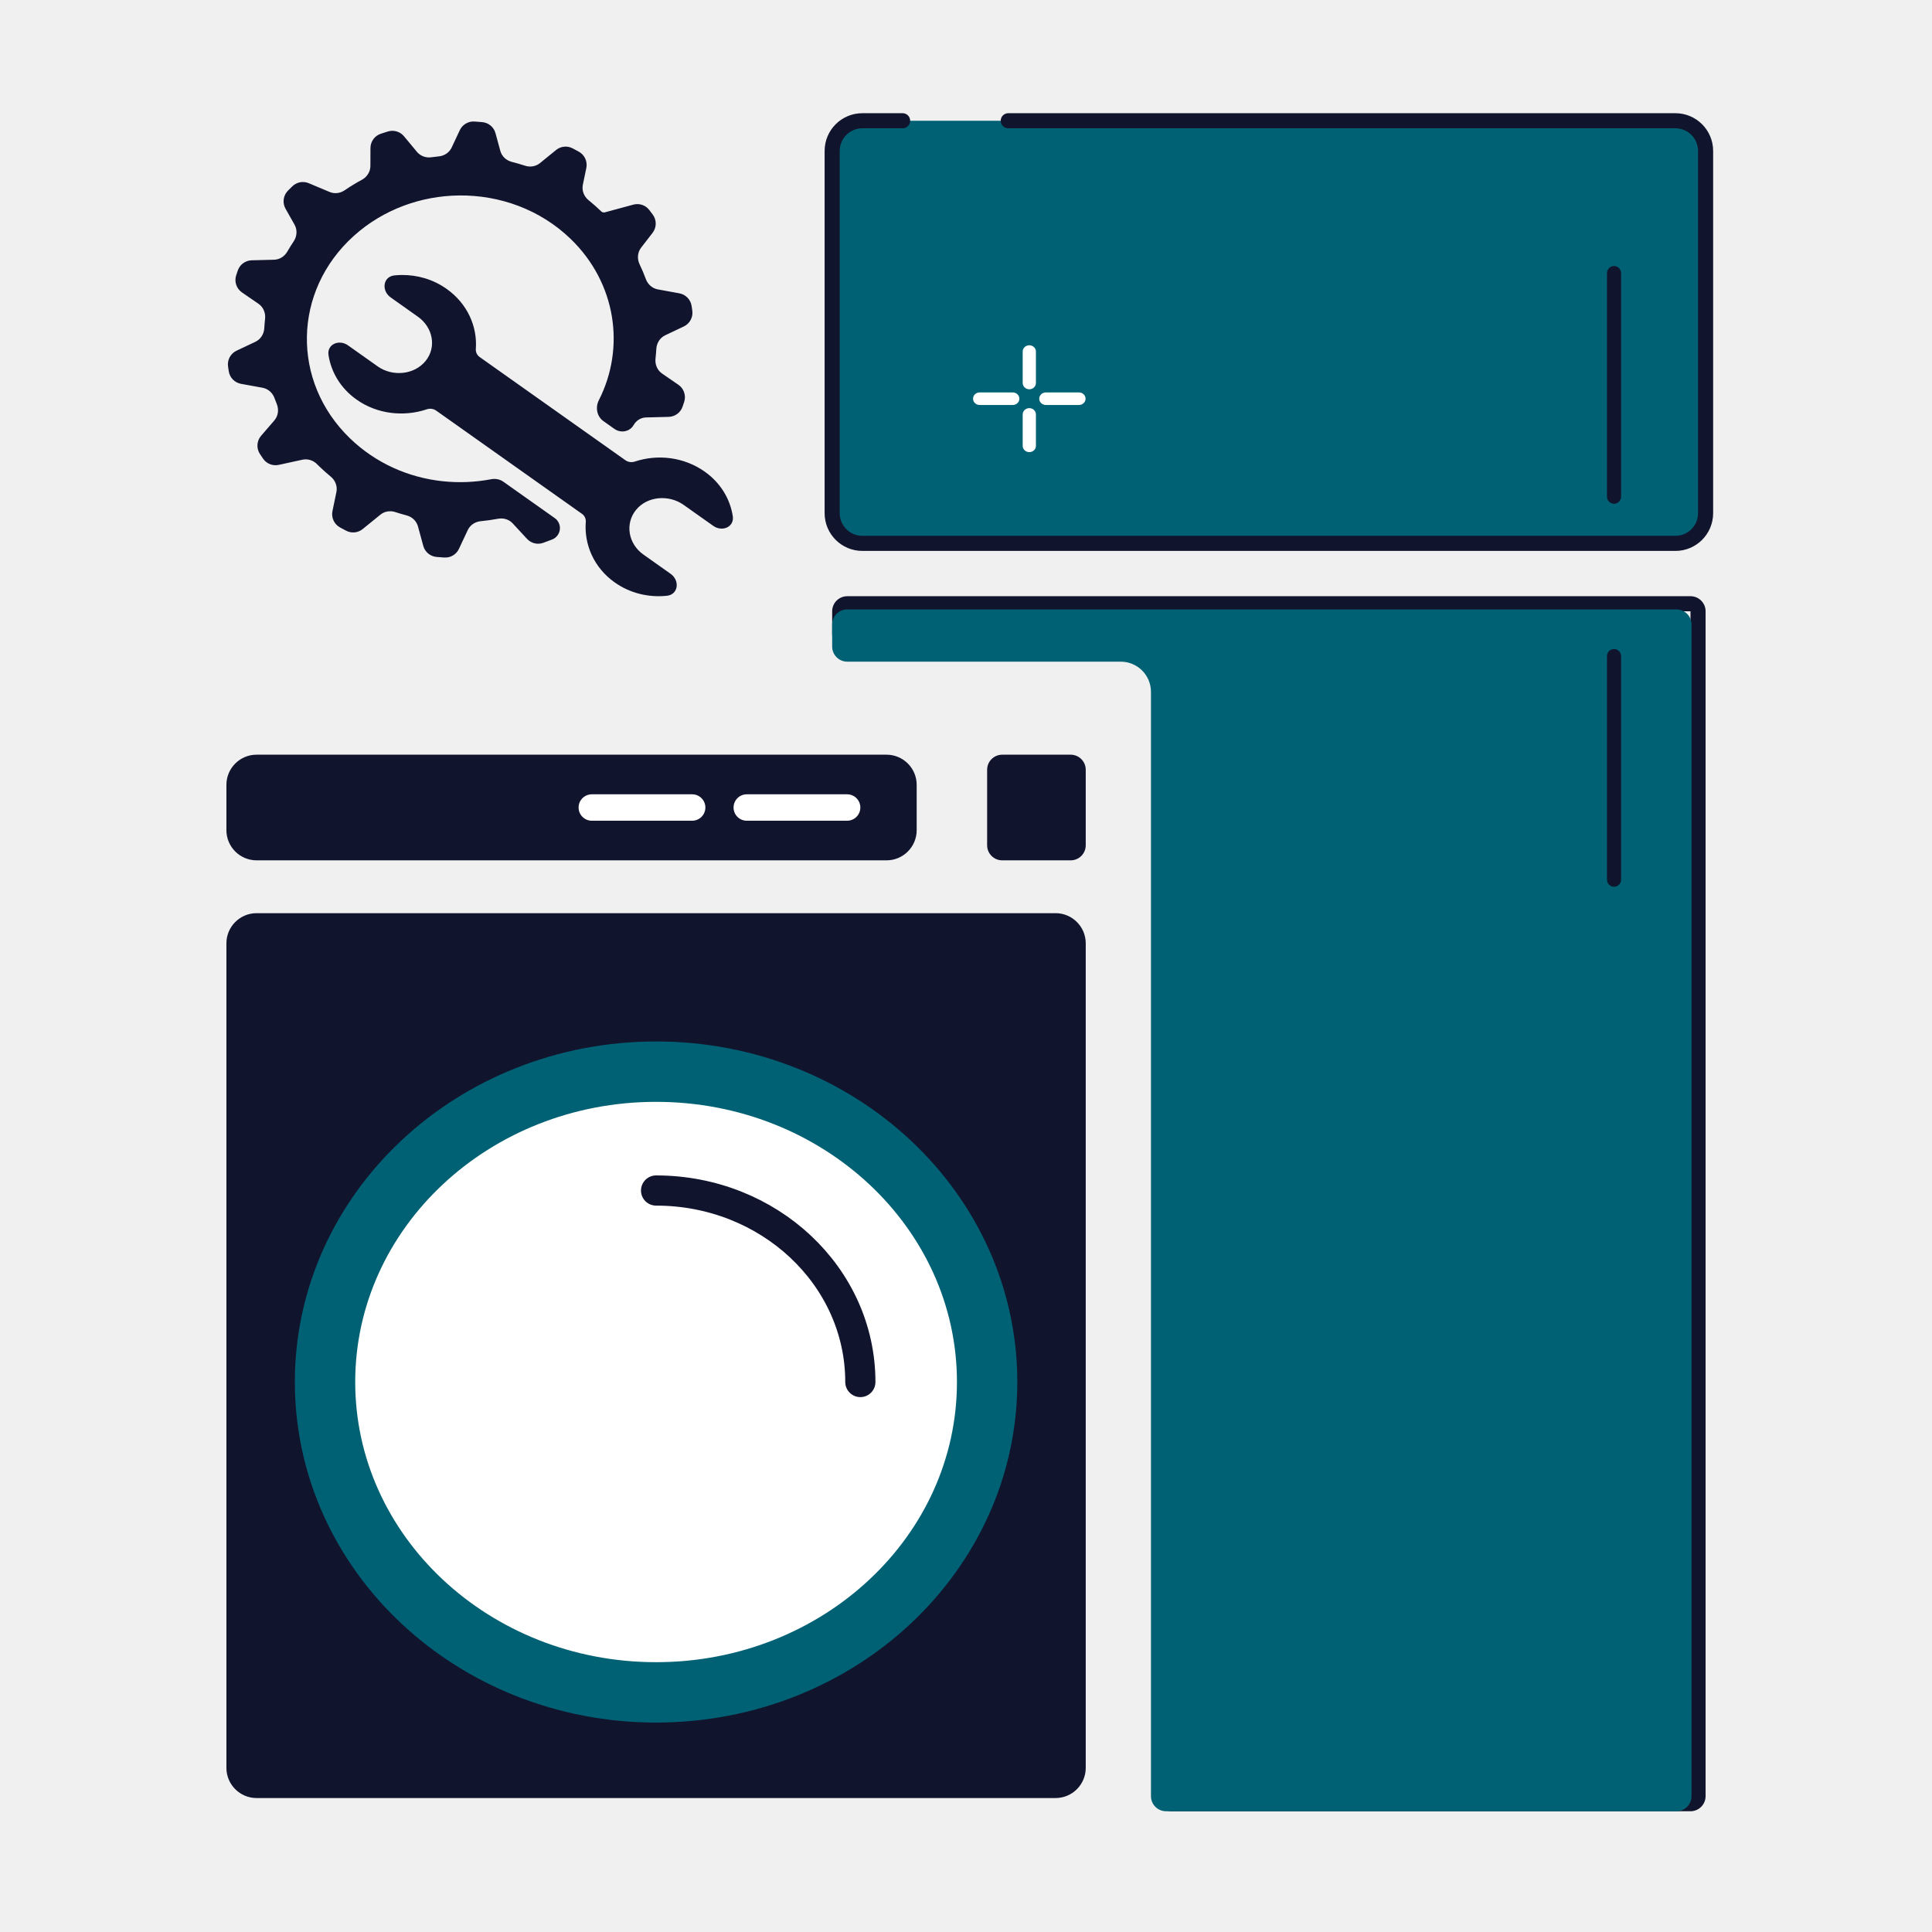
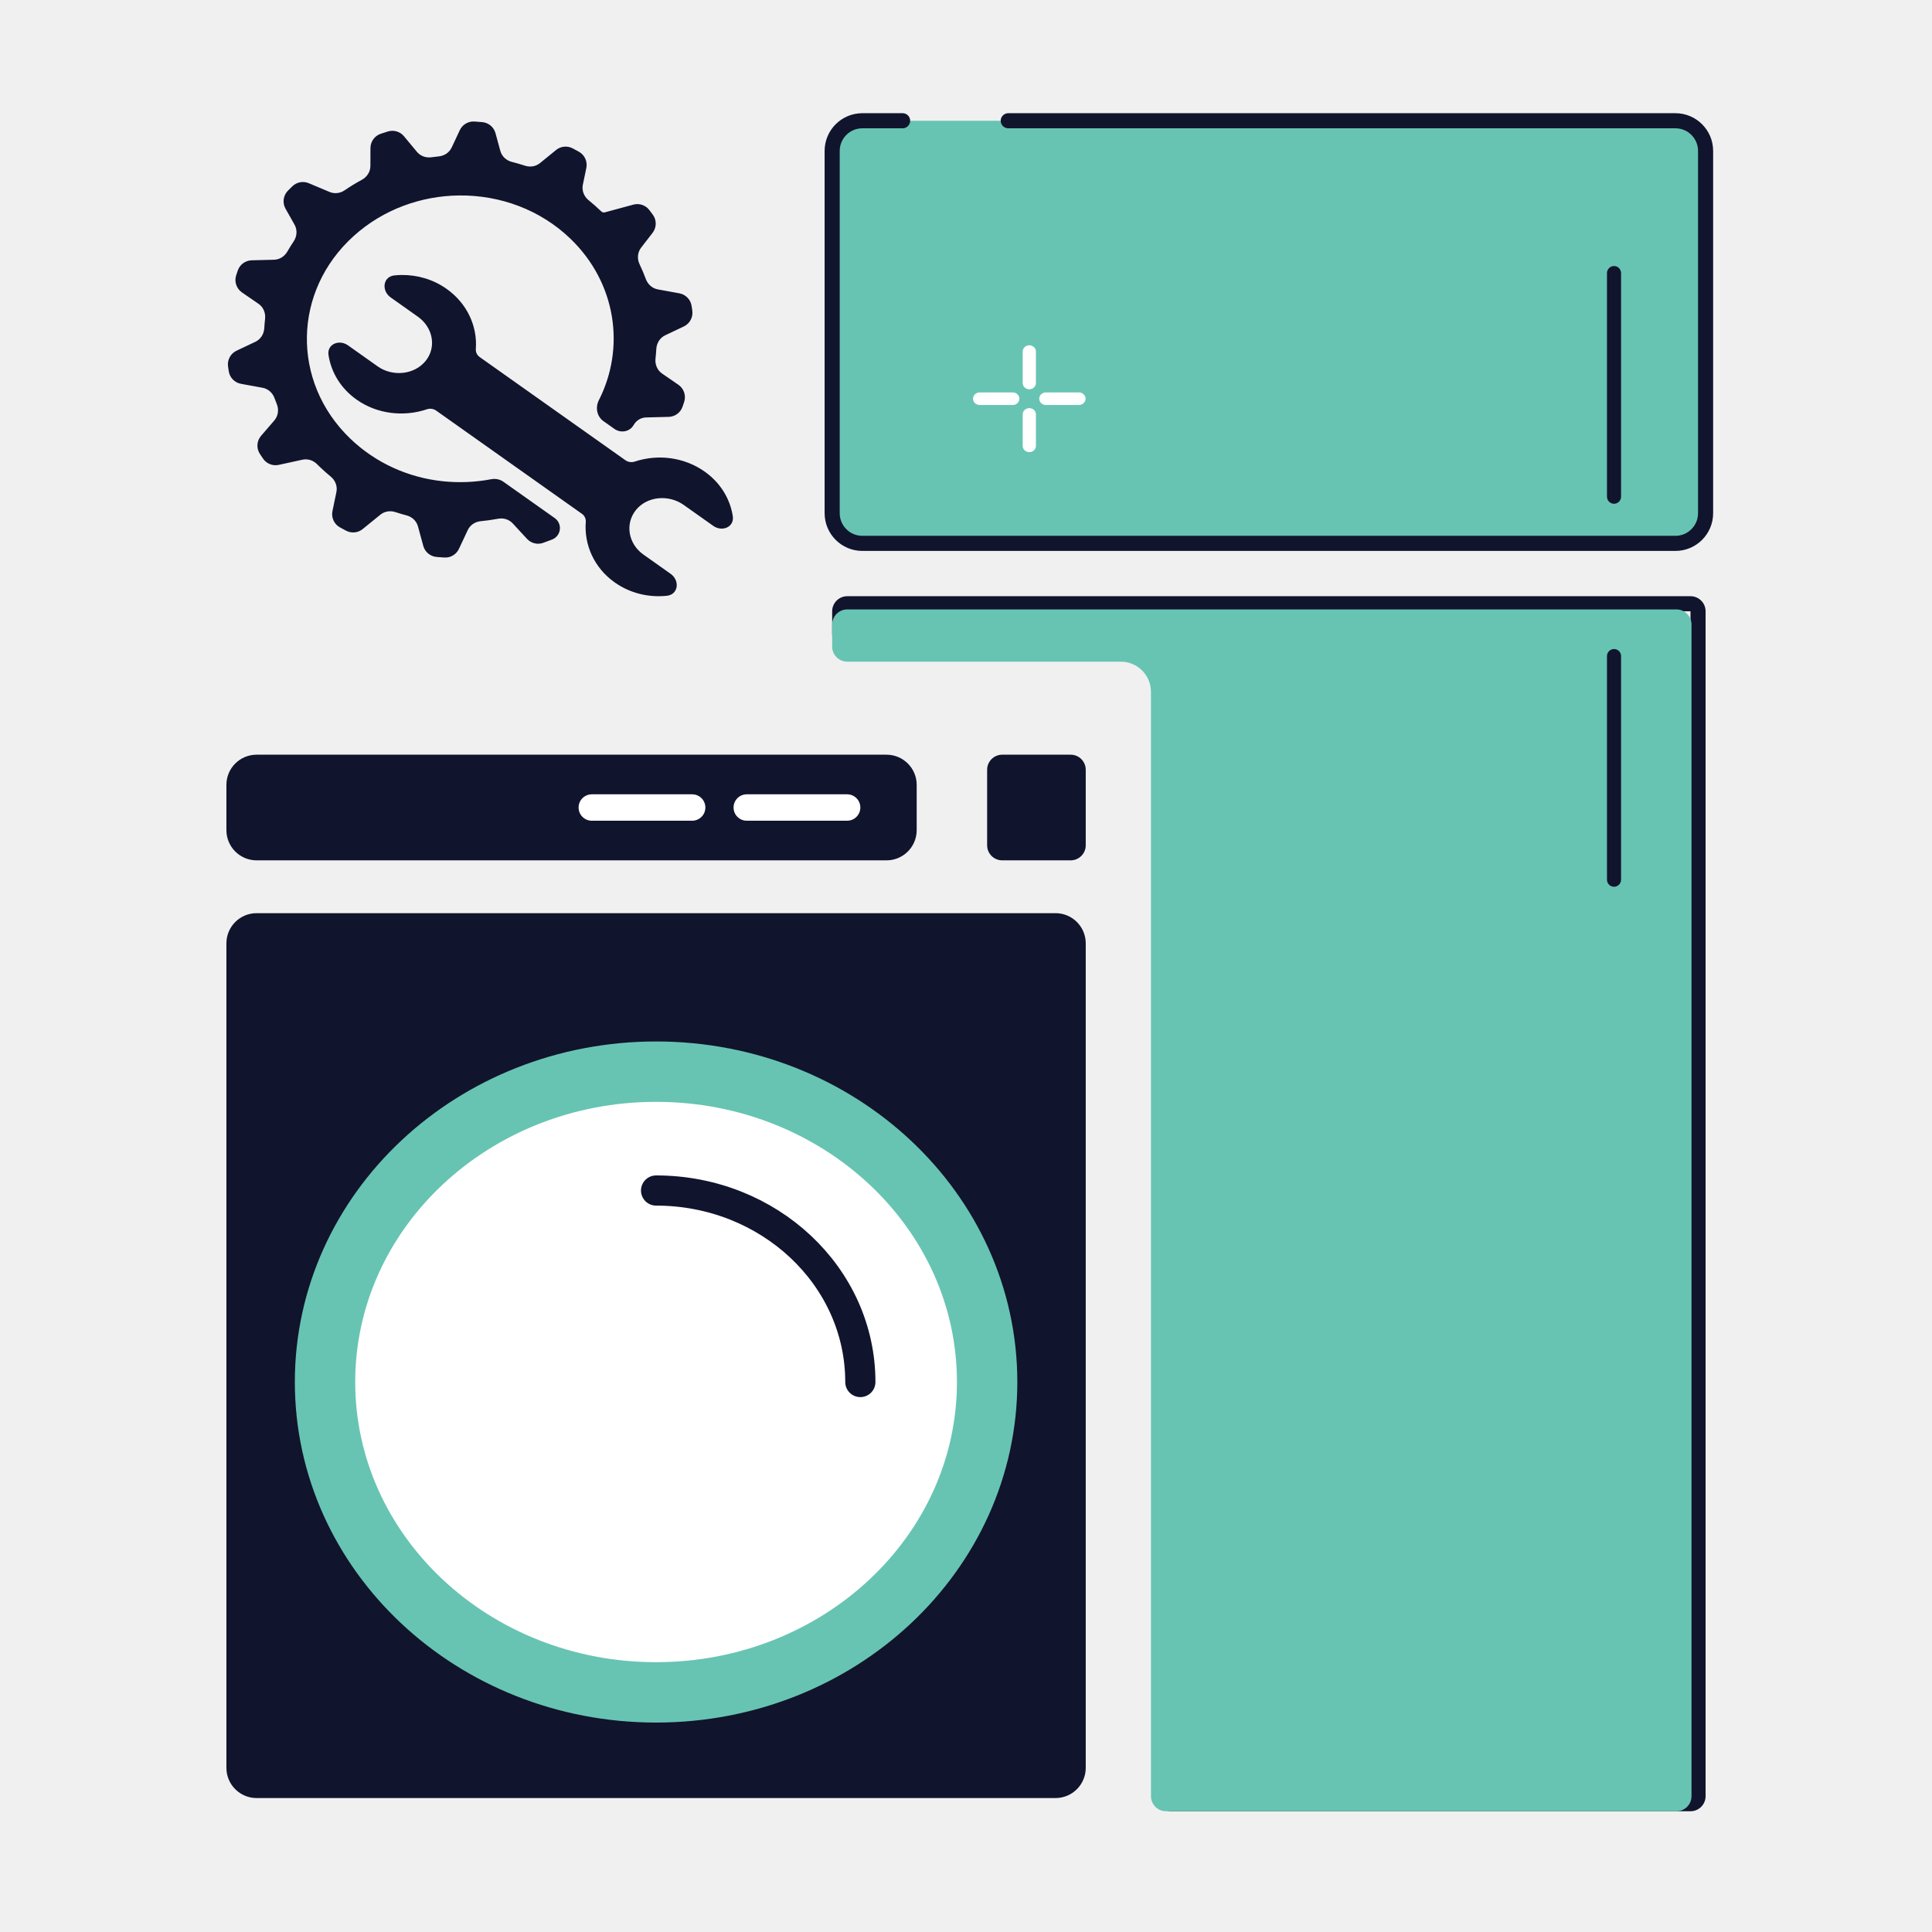
<svg xmlns="http://www.w3.org/2000/svg" width="128" height="128" viewBox="0 0 128 128" fill="none">
-   <rect x="55.133" y="8" width="57.867" height="28" rx="2" fill="#006174" />
+   <rect x="55.133" y="8" width="57.867" height="28" rx="2" fill="#67C4B2" />
  <path d="M59.8 8H57.133C56.029 8 55.133 8.895 55.133 10V34C55.133 35.105 56.029 36 57.133 36H111C112.105 36 113 35.105 113 34V10C113 8.895 112.105 8 111 8H66.8" stroke="#11142D" stroke-linecap="round" />
  <mask id="path-3-inside-1_260_7024" fill="white">
    <path fill-rule="evenodd" clip-rule="evenodd" d="M113 40.5C113 39.948 112.552 39.5 112 39.5H56.133C55.581 39.5 55.133 39.948 55.133 40.5V42C55.133 42.552 55.581 43 56.133 43H74.6C75.705 43 76.6 43.895 76.6 45V119C76.6 119.552 77.048 120 77.6 120H112C112.552 120 113 119.552 113 119V40.5Z" />
  </mask>
  <path d="M56.133 40.5H112V38.5H56.133V40.5ZM56.133 42V40.5H54.133V42H56.133ZM56.133 44H74.6V42H56.133V44ZM74.6 44C75.152 44 75.6 44.448 75.6 45H77.6C77.6 43.343 76.257 42 74.6 42V44ZM75.6 45V119H77.6V45H75.6ZM112 119H77.6V121H112V119ZM112 40.5V119H114V40.5H112ZM54.133 42C54.133 43.105 55.029 44 56.133 44V42H54.133ZM112 121C113.105 121 114 120.105 114 119H112V121ZM112 40.5H114C114 39.395 113.105 38.5 112 38.5V40.5ZM75.6 119C75.6 120.105 76.496 121 77.6 121V119H75.6ZM56.133 38.5C55.029 38.5 54.133 39.395 54.133 40.5H56.133L56.133 40.5V38.5Z" fill="#11142D" mask="url(#path-3-inside-1_260_7024)" />
-   <path fill-rule="evenodd" clip-rule="evenodd" d="M112.067 41.375C112.067 40.823 111.619 40.375 111.067 40.375H56.133C55.581 40.375 55.133 40.823 55.133 41.375V42.837C55.133 43.389 55.581 43.837 56.133 43.837H74.254C75.358 43.837 76.254 44.732 76.254 45.837V119C76.254 119.552 76.701 120 77.254 120H111.067C111.619 120 112.067 119.552 112.067 119V41.375Z" fill="#006174" />
+   <path fill-rule="evenodd" clip-rule="evenodd" d="M112.067 41.375C112.067 40.823 111.619 40.375 111.067 40.375H56.133C55.581 40.375 55.133 40.823 55.133 41.375V42.837C55.133 43.389 55.581 43.837 56.133 43.837H74.254C75.358 43.837 76.254 44.732 76.254 45.837V119C76.254 119.552 76.701 120 77.254 120H111.067C111.619 120 112.067 119.552 112.067 119V41.375Z" fill="#67C4B2" />
  <rect x="106.467" y="43" width="0.933" height="15.75" rx="0.467" fill="#11142D" />
  <rect x="106.467" y="17.625" width="0.933" height="15.75" rx="0.467" fill="#11142D" />
  <rect x="15" y="60.5" width="56.933" height="58.625" rx="2" fill="#11142D" />
  <rect x="65.4" y="50" width="6.533" height="7" rx="1" fill="#11142D" />
  <rect x="15" y="50" width="45.733" height="7" rx="2" fill="#11142D" />
  <rect x="38.333" y="52.625" width="8.4" height="1.75" rx="0.875" fill="white" />
  <rect x="48.6" y="52.625" width="8.4" height="1.75" rx="0.875" fill="white" />
-   <ellipse cx="43.467" cy="91.562" rx="21.933" ry="20.562" fill="white" stroke="#006174" stroke-width="4" />
+   <ellipse cx="43.467" cy="91.562" rx="21.933" ry="20.562" fill="white" stroke="#67C4B2" stroke-width="4" />
  <path d="M57 91.562C57 84.555 50.941 78.875 43.467 78.875" stroke="#11142D" stroke-width="2" stroke-linecap="round" />
  <path d="M67.756 23.291C67.756 23.061 67.952 22.875 68.194 22.875C68.436 22.875 68.633 23.061 68.633 23.291V25.374C68.633 25.604 68.436 25.791 68.194 25.791C67.952 25.791 67.756 25.604 67.756 25.374V23.291Z" fill="white" />
  <path d="M64.905 26.832C64.663 26.832 64.467 26.645 64.467 26.415C64.467 26.185 64.663 25.999 64.905 25.999L67.098 25.999C67.34 25.999 67.536 26.185 67.536 26.415C67.536 26.645 67.34 26.832 67.098 26.832L64.905 26.832Z" fill="white" />
  <path d="M67.756 27.456C67.756 27.226 67.952 27.04 68.194 27.04C68.437 27.04 68.633 27.226 68.633 27.456V29.539C68.633 29.769 68.437 29.955 68.194 29.955C67.952 29.955 67.756 29.769 67.756 29.539V27.456Z" fill="white" />
  <path d="M69.29 26.832C69.048 26.832 68.852 26.645 68.852 26.415C68.852 26.185 69.048 25.999 69.29 25.999L71.483 25.999C71.725 25.999 71.922 26.185 71.922 26.415C71.922 26.645 71.725 26.832 71.483 26.832L69.29 26.832Z" fill="white" />
  <path d="M31.444 8.052C31.03 8.021 30.64 8.249 30.463 8.625L29.924 9.774C29.768 10.106 29.442 10.323 29.076 10.36C28.908 10.377 28.741 10.397 28.573 10.42C28.216 10.469 27.855 10.339 27.624 10.062L26.766 9.028C26.506 8.715 26.082 8.59 25.694 8.713L25.241 8.857C24.827 8.989 24.546 9.372 24.544 9.807L24.54 10.997C24.538 11.38 24.316 11.726 23.979 11.909C23.587 12.121 23.204 12.354 22.832 12.608C22.539 12.808 22.166 12.856 21.839 12.719L20.454 12.137C20.081 11.98 19.649 12.064 19.362 12.349L19.083 12.626C18.763 12.943 18.695 13.435 18.917 13.828L19.515 14.886C19.71 15.232 19.679 15.659 19.458 15.989C19.309 16.212 19.168 16.439 19.035 16.67C18.852 16.988 18.523 17.199 18.156 17.208L16.674 17.246C16.254 17.257 15.885 17.529 15.752 17.928L15.65 18.232C15.508 18.655 15.664 19.121 16.031 19.374L17.125 20.126C17.447 20.347 17.606 20.734 17.562 21.122C17.539 21.329 17.521 21.537 17.509 21.746C17.487 22.13 17.268 22.48 16.92 22.645L15.671 23.235C15.273 23.424 15.044 23.851 15.11 24.287L15.155 24.593C15.218 25.016 15.544 25.352 15.964 25.429L17.395 25.69C17.763 25.757 18.059 26.025 18.187 26.376C18.235 26.508 18.285 26.638 18.338 26.768C18.487 27.135 18.433 27.557 18.174 27.857L17.298 28.872C17.003 29.214 16.974 29.71 17.225 30.084L17.425 30.381C17.654 30.721 18.067 30.887 18.468 30.799L20.04 30.456C20.389 30.38 20.75 30.497 21.002 30.75C21.052 30.801 21.103 30.851 21.154 30.9C21.399 31.137 21.653 31.363 21.917 31.581C22.217 31.828 22.367 32.217 22.288 32.598L22.026 33.861C21.936 34.294 22.141 34.735 22.53 34.945L22.923 35.156C23.279 35.348 23.715 35.307 24.028 35.052L25.203 34.098C25.478 33.874 25.851 33.815 26.189 33.926C26.437 34.007 26.688 34.081 26.941 34.148C27.302 34.243 27.593 34.515 27.691 34.875L28.043 36.166C28.155 36.574 28.51 36.867 28.932 36.9L29.424 36.937C29.838 36.969 30.229 36.741 30.405 36.365L30.991 35.118C31.147 34.786 31.474 34.569 31.839 34.532C32.23 34.494 32.62 34.439 33.007 34.367C33.359 34.302 33.724 34.412 33.967 34.675L34.917 35.702C35.193 36 35.621 36.102 36.001 35.96L36.57 35.748C36.901 35.624 37.114 35.299 37.096 34.946C37.083 34.698 36.957 34.47 36.755 34.326L33.349 31.916C33.115 31.75 32.821 31.696 32.54 31.75C31.485 31.952 30.404 31.996 29.339 31.884C27.074 31.646 24.897 30.691 23.189 29.043C19.285 25.274 19.396 19.279 23.434 15.635C25.39 13.87 27.906 12.975 30.424 12.949C33.105 12.922 35.789 13.881 37.802 15.824C40.832 18.749 41.442 23.039 39.675 26.516C39.433 26.994 39.542 27.591 39.98 27.901L40.704 28.414C41.129 28.715 41.723 28.61 41.981 28.158C42.151 27.861 42.457 27.666 42.798 27.657L44.302 27.619C44.722 27.608 45.09 27.336 45.224 26.937L45.326 26.633C45.468 26.21 45.312 25.744 44.944 25.491L43.865 24.749C43.544 24.528 43.385 24.141 43.429 23.754C43.453 23.541 43.471 23.328 43.483 23.115C43.505 22.73 43.724 22.378 44.072 22.213L45.306 21.628C45.704 21.439 45.931 21.012 45.866 20.577L45.821 20.27C45.757 19.847 45.432 19.511 45.011 19.434L43.58 19.172C43.214 19.105 42.919 18.84 42.79 18.491C42.667 18.157 42.528 17.829 42.374 17.508C42.203 17.149 42.233 16.721 42.476 16.407L43.235 15.426C43.511 15.069 43.514 14.572 43.242 14.212L43.022 13.919C42.776 13.593 42.356 13.45 41.962 13.557L40.072 14.069C39.987 14.092 39.898 14.067 39.835 14.006C39.567 13.747 39.286 13.499 38.995 13.263C38.69 13.016 38.535 12.623 38.615 12.239L38.846 11.128C38.935 10.695 38.73 10.255 38.341 10.045L37.948 9.833C37.592 9.641 37.156 9.682 36.843 9.937L35.773 10.807C35.497 11.031 35.124 11.089 34.787 10.979C34.495 10.884 34.201 10.799 33.905 10.724C33.541 10.631 33.246 10.358 33.147 9.995L32.828 8.824C32.716 8.416 32.361 8.122 31.939 8.09L31.444 8.052ZM26.608 18.219C26.608 18.219 26.608 18.219 26.608 18.219C26.449 18.22 26.291 18.23 26.133 18.246C25.367 18.326 25.255 19.26 25.883 19.705L27.694 20.988C28.669 21.678 28.946 22.991 28.198 23.913C27.449 24.835 26.011 24.973 25.021 24.273L23.055 22.88C22.464 22.462 21.653 22.806 21.764 23.522C21.939 24.655 22.565 25.724 23.624 26.474C24.996 27.445 26.758 27.627 28.276 27.119L28.282 27.116C28.492 27.046 28.723 27.08 28.904 27.208L38.547 34.036L38.558 34.044C38.73 34.165 38.825 34.367 38.809 34.577C38.693 36.078 39.351 37.613 40.724 38.585C41.756 39.316 42.99 39.595 44.179 39.472C44.945 39.393 45.058 38.461 44.429 38.016L42.621 36.736C41.631 36.035 41.388 34.705 42.137 33.784C42.886 32.863 44.316 32.758 45.291 33.449L47.257 34.841C47.848 35.26 48.659 34.915 48.549 34.199C48.373 33.066 47.749 31.997 46.691 31.248C45.313 30.272 43.566 30.079 42.057 30.58L42.053 30.581C41.843 30.651 41.612 30.617 41.431 30.489L31.788 23.661L31.775 23.651C31.605 23.531 31.51 23.33 31.525 23.122C31.636 21.632 30.965 20.113 29.588 19.138C28.694 18.505 27.647 18.208 26.608 18.219C26.608 18.219 26.608 18.219 26.608 18.219ZM29.339 24.688C29.551 24.428 29.928 24.377 30.202 24.571L40.849 32.111C41.149 32.324 41.208 32.747 40.975 33.033C40.764 33.294 40.386 33.346 40.112 33.152L29.465 25.611C29.164 25.398 29.106 24.974 29.339 24.688Z" fill="#11142D" />
  <rect width="15.294" height="1.793" rx="0.897" transform="matrix(0.816902 0.576777 -0.626278 0.7796 29.1895 23.75)" fill="#11142D" />
</svg>
